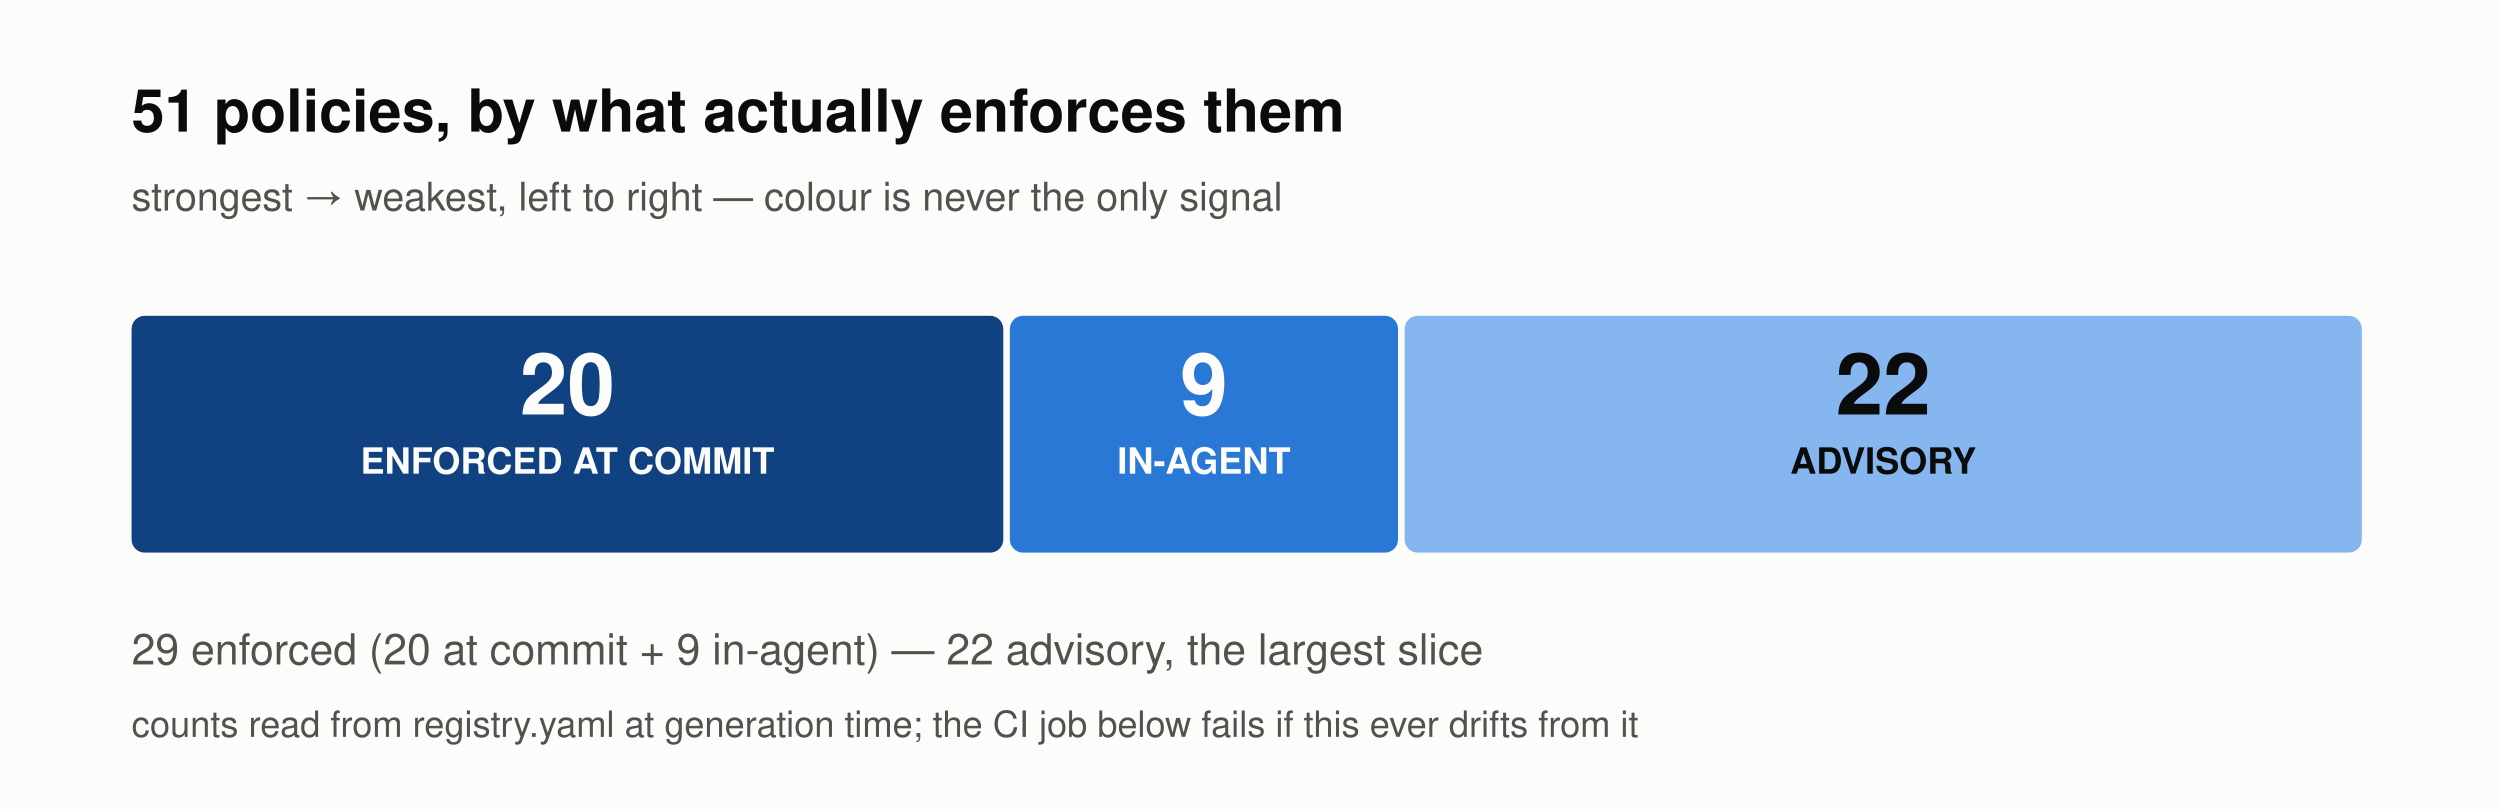
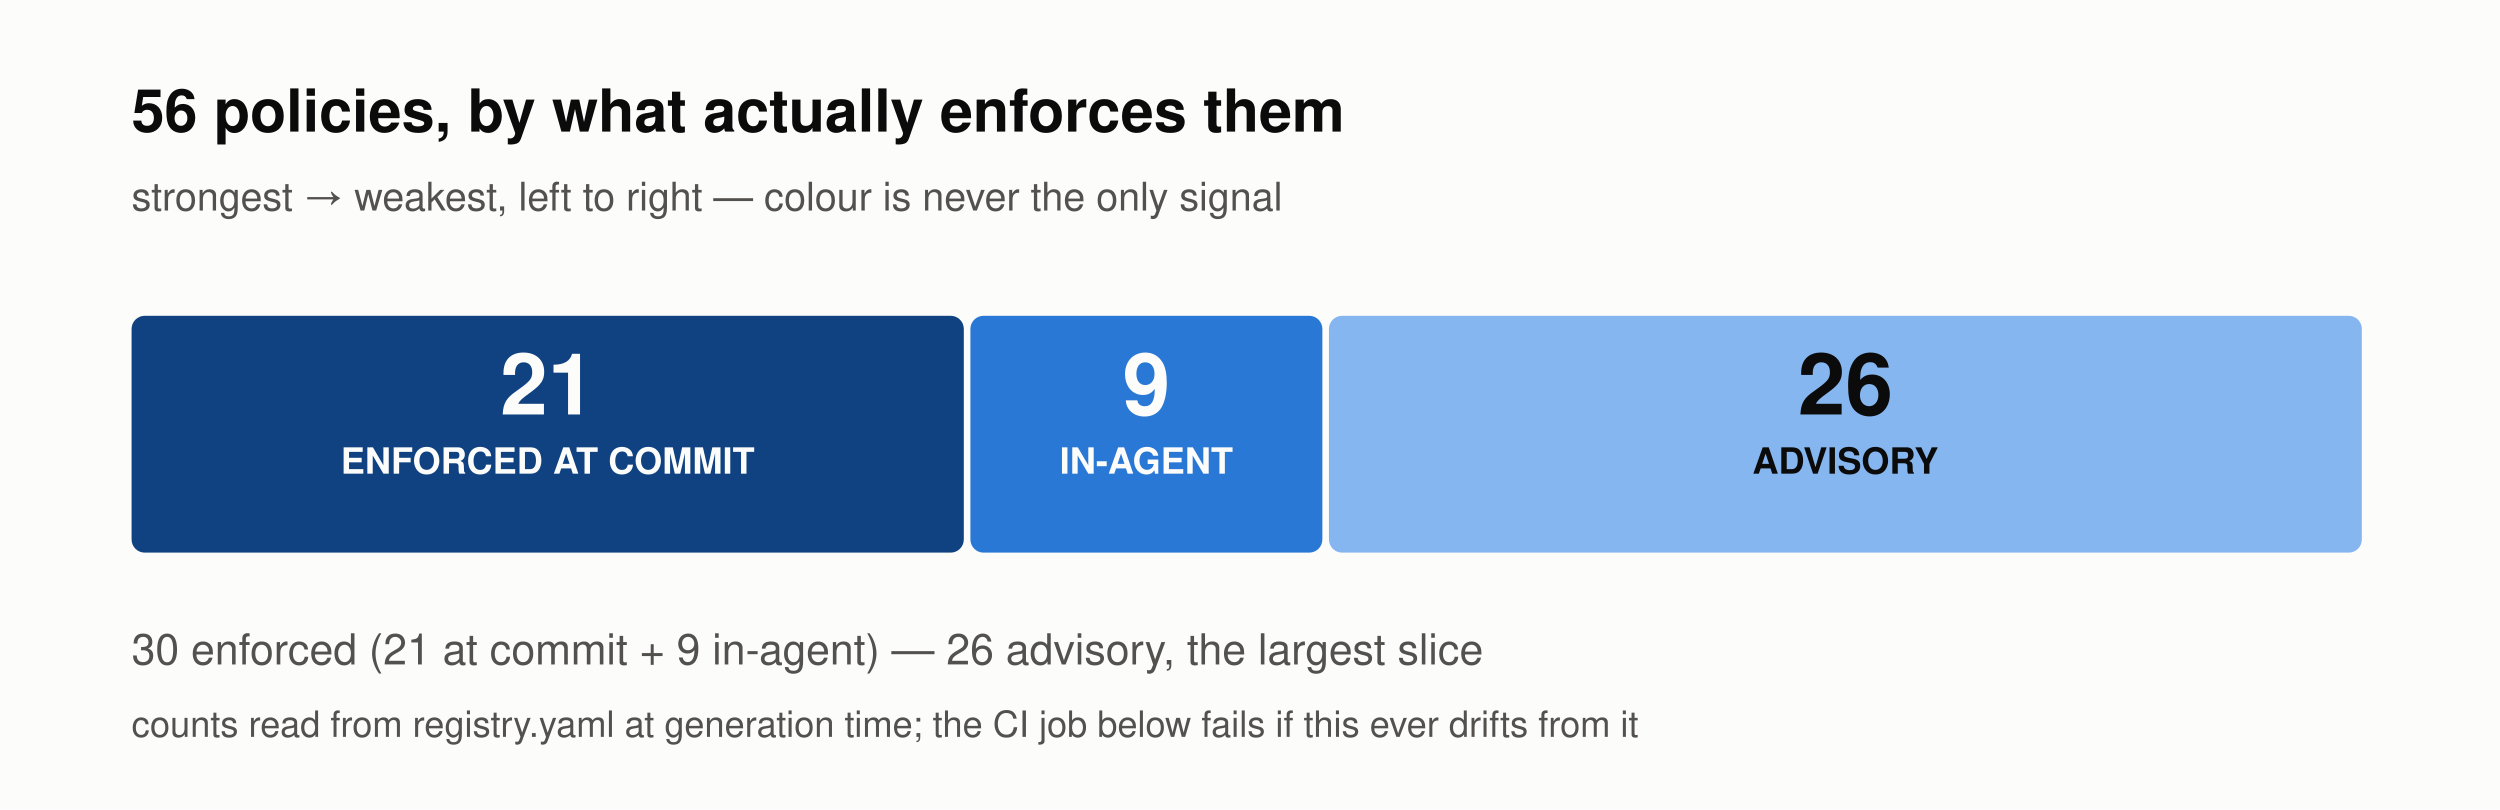
<svg xmlns="http://www.w3.org/2000/svg" width="760" height="246" viewBox="0 0 760 246" role="img" aria-labelledby="t d">
  <rect width="760" height="246" fill="#fcfcfb" />
-   <text x="40" y="40" font-family="-apple-system, BlinkMacSystemFont, 'Segoe UI', Helvetica, Arial, sans-serif" font-size="18" font-weight="600" fill="#0b0b0b" text-anchor="start">51 policies, by what actually enforces them</text>
+   <text x="40" y="40" font-family="-apple-system, BlinkMacSystemFont, 'Segoe UI', Helvetica, Arial, sans-serif" font-size="18" font-weight="600" fill="#0b0b0b" text-anchor="start">56 policies, by what actually enforces them</text>
  <text x="40" y="64" font-family="-apple-system, BlinkMacSystemFont, 'Segoe UI', Helvetica, Arial, sans-serif" font-size="12" font-weight="400" fill="#52514e" text-anchor="start">strongest → weakest, left to right — colour is never the only signal</text>
-   <rect x="40" y="96" width="265" height="72" rx="4" fill="#104281" />
-   <text x="172.5" y="126" font-family="-apple-system, BlinkMacSystemFont, 'Segoe UI', Helvetica, Arial, sans-serif" font-size="26" font-weight="700" fill="#fcfcfb" text-anchor="middle">20</text>
-   <text x="172.5" y="144" font-family="-apple-system, BlinkMacSystemFont, 'Segoe UI', Helvetica, Arial, sans-serif" font-size="11" font-weight="600" fill="#fcfcfb" text-anchor="middle">ENFORCED AT COMMIT</text>
-   <rect x="307" y="96" width="118" height="72" rx="4" fill="#2a78d6" />
-   <text x="366" y="126" font-family="-apple-system, BlinkMacSystemFont, 'Segoe UI', Helvetica, Arial, sans-serif" font-size="26" font-weight="700" fill="#fcfcfb" text-anchor="middle">9</text>
-   <text x="366" y="144" font-family="-apple-system, BlinkMacSystemFont, 'Segoe UI', Helvetica, Arial, sans-serif" font-size="11" font-weight="600" fill="#fcfcfb" text-anchor="middle">IN-AGENT</text>
-   <rect x="427" y="96" width="291" height="72" rx="4" fill="#86b6ef" />
-   <text x="572.5" y="126" font-family="-apple-system, BlinkMacSystemFont, 'Segoe UI', Helvetica, Arial, sans-serif" font-size="26" font-weight="700" fill="#0b0b0b" text-anchor="middle">22</text>
-   <text x="572.5" y="144" font-family="-apple-system, BlinkMacSystemFont, 'Segoe UI', Helvetica, Arial, sans-serif" font-size="11" font-weight="600" fill="#0b0b0b" text-anchor="middle">ADVISORY</text>
-   <text x="40" y="202" font-family="-apple-system, BlinkMacSystemFont, 'Segoe UI', Helvetica, Arial, sans-serif" font-size="13" font-weight="400" fill="#52514e" text-anchor="start">29 enforced (20 at commit + 9 in-agent) — 22 advisory, the largest slice</text>
+   <rect x="40" y="96" width="253" height="72" rx="4" fill="#104281" />
+   <text x="166.5" y="126" font-family="-apple-system, BlinkMacSystemFont, 'Segoe UI', Helvetica, Arial, sans-serif" font-size="26" font-weight="700" fill="#fcfcfb" text-anchor="middle">21</text>
+   <text x="166.5" y="144" font-family="-apple-system, BlinkMacSystemFont, 'Segoe UI', Helvetica, Arial, sans-serif" font-size="11" font-weight="600" fill="#fcfcfb" text-anchor="middle">ENFORCED AT COMMIT</text>
+   <rect x="295" y="96" width="107" height="72" rx="4" fill="#2a78d6" />
+   <text x="348.5" y="126" font-family="-apple-system, BlinkMacSystemFont, 'Segoe UI', Helvetica, Arial, sans-serif" font-size="26" font-weight="700" fill="#fcfcfb" text-anchor="middle">9</text>
+   <text x="348.5" y="144" font-family="-apple-system, BlinkMacSystemFont, 'Segoe UI', Helvetica, Arial, sans-serif" font-size="11" font-weight="600" fill="#fcfcfb" text-anchor="middle">IN-AGENT</text>
+   <rect x="404" y="96" width="314" height="72" rx="4" fill="#86b6ef" />
+   <text x="561" y="126" font-family="-apple-system, BlinkMacSystemFont, 'Segoe UI', Helvetica, Arial, sans-serif" font-size="26" font-weight="700" fill="#0b0b0b" text-anchor="middle">26</text>
+   <text x="561" y="144" font-family="-apple-system, BlinkMacSystemFont, 'Segoe UI', Helvetica, Arial, sans-serif" font-size="11" font-weight="600" fill="#0b0b0b" text-anchor="middle">ADVISORY</text>
+   <text x="40" y="202" font-family="-apple-system, BlinkMacSystemFont, 'Segoe UI', Helvetica, Arial, sans-serif" font-size="13" font-weight="400" fill="#52514e" text-anchor="start">30 enforced (21 at commit + 9 in-agent) — 26 advisory, the largest slice</text>
  <text x="40" y="224" font-family="-apple-system, BlinkMacSystemFont, 'Segoe UI', Helvetica, Arial, sans-serif" font-size="11" font-weight="400" fill="#52514e" text-anchor="start">counts read from registry.yaml at generation time; the CI job below fails if this ever drifts from it</text>
</svg>
